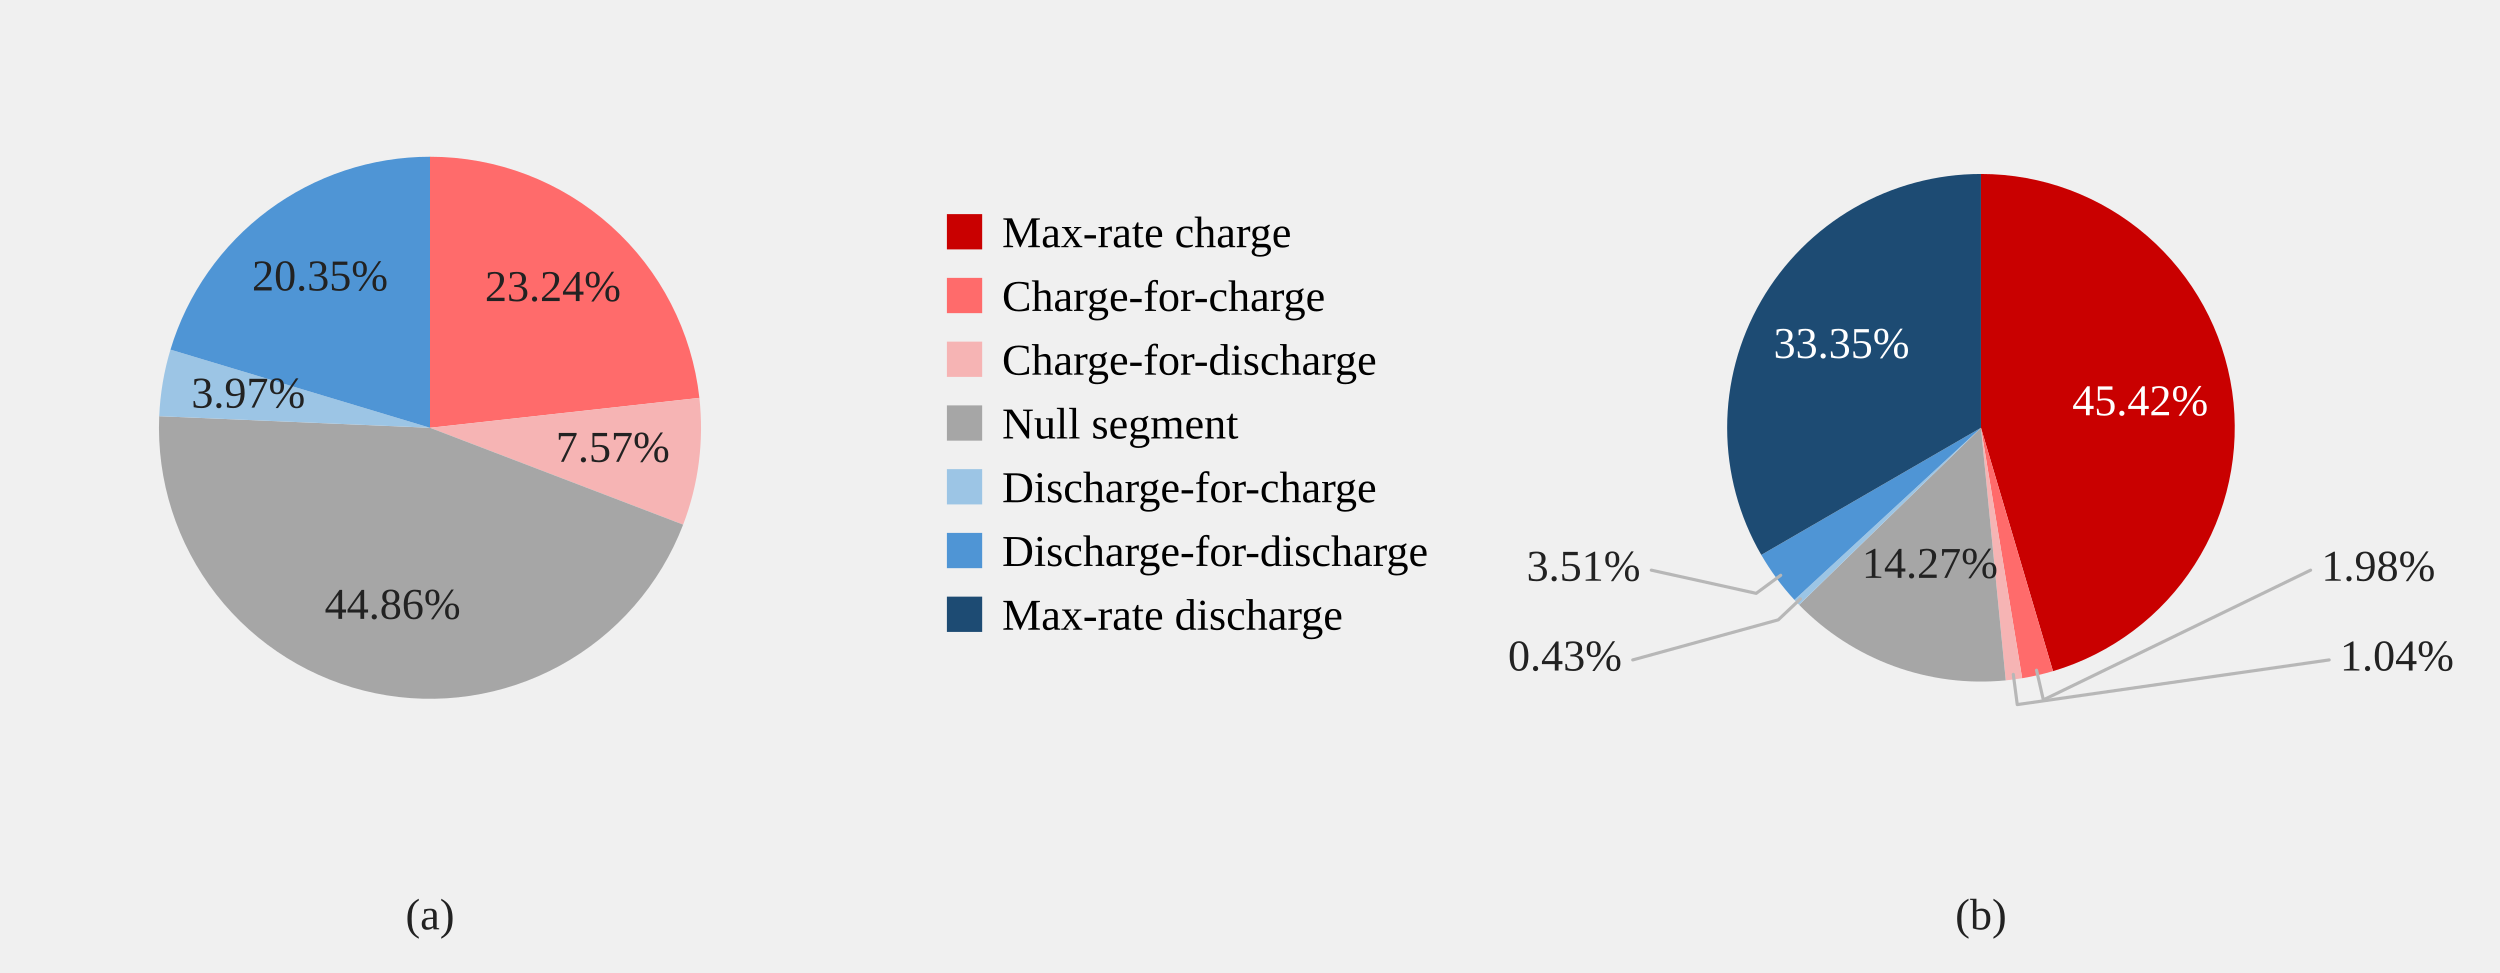
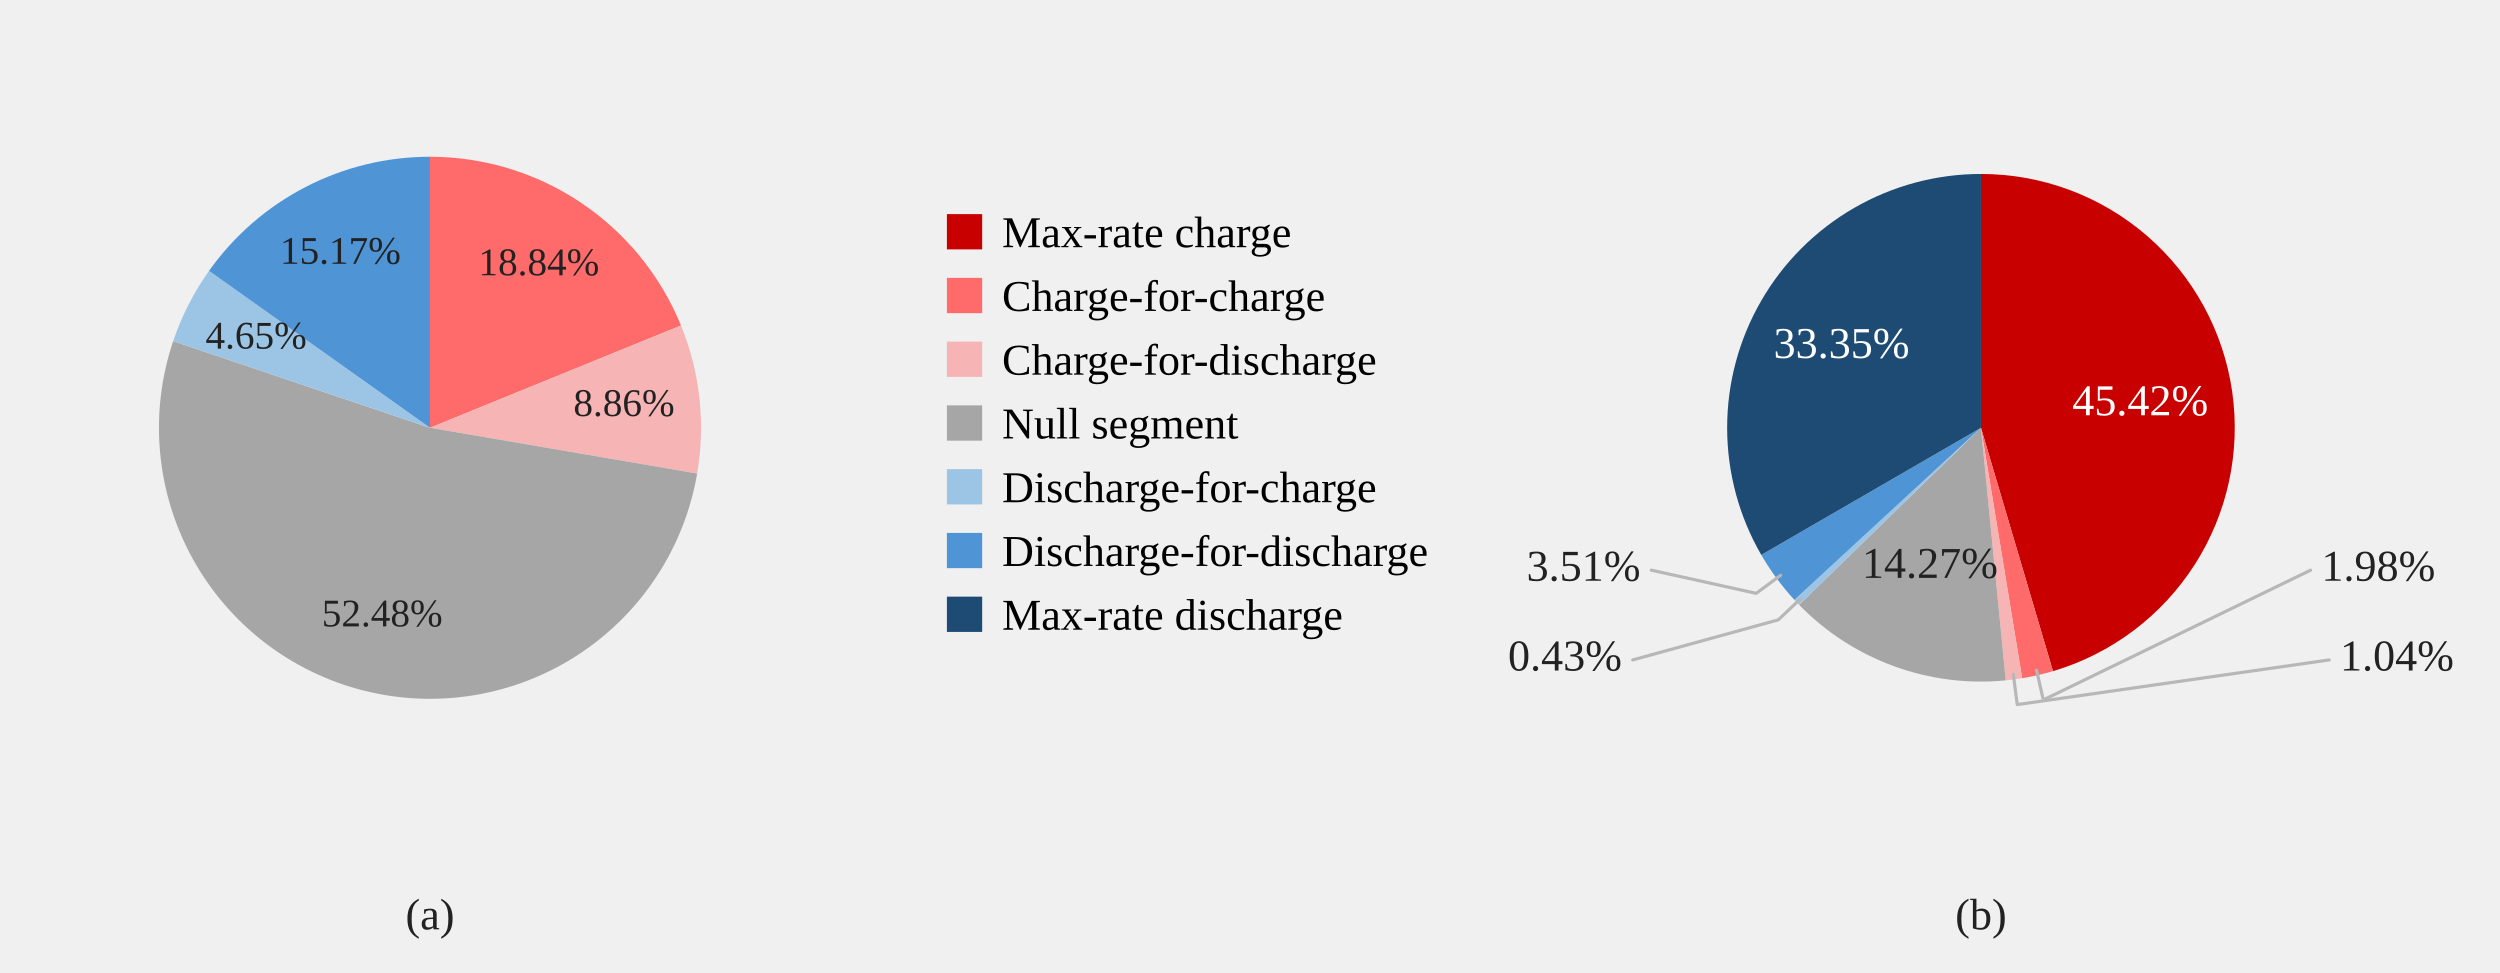
<svg xmlns="http://www.w3.org/2000/svg" xmlns:xlink="http://www.w3.org/1999/xlink" width="510.236pt" height="198.425pt" viewBox="0 0 510.236 198.425" version="1.1">
  <defs>
    <style type="text/css">*{stroke-linejoin: round; stroke-linecap: butt}</style>
  </defs>
  <g id="figure_1">
    <g id="patch_1">
      <path d="M 0 198.425  L 510.236 198.425  L 510.236 0  L 0 0  L 0 198.425  z " style="fill: none" />
    </g>
    <g id="axes_1">
      <g id="patch_2">
-         <path d="M 142.741 81.207  C 141.24 67.679 134.797 55.17 124.656 46.091  C 114.515 37.013 101.371 31.99 87.76 31.99  L 87.76 87.307  z " style="fill: #ff6b6b" />
+         <path d="M 138.987 66.43  C 134.838 56.25 127.747 47.534 118.624 41.4  C 109.501 35.267 98.754 31.99 87.76 31.99  L 87.76 87.307  z " style="fill: #ff6b6b" />
      </g>
      <g id="patch_3">
-         <path d="M 139.425 107.076  C 140.995 102.973 142.07 98.697 142.629 94.34  C 143.187 89.982 143.225 85.574 142.741 81.207  L 87.76 87.307  z " style="fill: #f6b4b4" />
+         <path d="M 142.283 96.651  C 143.151 91.584 143.309 86.42 142.752 81.309  C 142.194 76.199 140.927 71.191 138.987 66.43  L 87.76 87.307  z " style="fill: #f6b4b4" />
      </g>
      <g id="patch_4">
-         <path d="M 32.493 84.945  C 31.933 98.06 36.059 110.956 44.128 121.311  C 52.197 131.665 63.694 138.816 76.549 141.477  C 89.404 144.137 102.795 142.137 114.311 135.836  C 125.828 129.535 134.733 119.336 139.425 107.076  L 87.76 87.307  z " style="fill: #a6a6a6" />
+         <path d="M 35.344 69.626  C 32.907 76.853 31.99 84.506 32.651 92.104  C 33.312 99.701 35.538 107.081 39.187 113.778  C 42.837 120.474 47.832 126.344 53.858 131.018  C 59.885 135.692 66.813 139.07 74.207 140.939  C 81.601 142.807 89.302 143.127 96.826 141.877  C 104.349 140.627 111.533 137.835 117.926 133.676  C 124.319 129.517 129.783 124.08 133.975 117.709  C 138.166 111.338 140.995 104.168 142.283 96.651  L 87.76 87.307  z " style="fill: #a6a6a6" />
      </g>
      <g id="patch_5">
-         <path d="M 34.791 71.362  C 34.127 73.567 33.601 75.811 33.217 78.082  C 32.833 80.352 32.592 82.644 32.493 84.945  L 87.76 87.307  z " style="fill: #9cc5e5" />
+         <path d="M 42.655 55.284  C 41.095 57.48 39.698 59.788 38.475 62.188  C 37.252 64.588 36.205 67.074 35.344 69.626  L 87.76 87.307  z " style="fill: #9cc5e5" />
      </g>
      <g id="patch_6">
-         <path d="M 87.76 31.99  C 75.875 31.99 64.3 35.82 54.76 42.911  C 45.221 50.001 38.217 59.981 34.791 71.362  L 87.76 87.307  z " style="fill: #4f95d5" />
+         <path d="M 87.76 31.99  C 78.929 31.99 70.224 34.104 62.378 38.157  C 54.531 42.209 47.767 48.082 42.655 55.284  L 87.76 87.307  z " style="fill: #4f95d5" />
      </g>
      <g id="text_1">
-         <text style="font-size: 9px; font-family: 'Times New Roman', 'Arial', 'DejaVu Serif'; text-anchor: middle; fill: #222222" x="112.849" y="61.443" transform="rotate(-0 112.8495 61.44258)">23.24%</text>
+         <text style="fill: #222222; font: 8px 'Times New Roman', 'Arial', 'DejaVu Serif'; text-anchor: middle" x="109.982" y="56.176" transform="rotate(-0 109.9823 56.17595)">18.84%</text>
      </g>
      <g id="text_2">
-         <text style="font-size: 9px; font-family: 'Times New Roman', 'Arial', 'DejaVu Serif'; text-anchor: middle; fill: #222222" x="125.071" y="94.252" transform="rotate(-0 125.071 94.25152)">7.57%</text>
+         <text style="fill: #222222; font: 8px 'Times New Roman', 'Arial', 'DejaVu Serif'; text-anchor: middle" x="127.354" y="84.911" transform="rotate(-0 127.3541 84.9107)">8.86%</text>
      </g>
      <g id="text_3">
-         <text style="font-size: 9px; font-family: 'Times New Roman', 'Arial', 'DejaVu Serif'; text-anchor: middle; fill: #222222" x="80.137" y="126.304" transform="rotate(-0 80.1367 126.3045)">44.86%</text>
+         <text style="fill: #222222; font: 8px 'Times New Roman', 'Arial', 'DejaVu Serif'; text-anchor: middle" x="78.002" y="127.844" transform="rotate(-0 78.00199 127.8437)">52.48%</text>
      </g>
      <g id="text_4">
-         <text style="font-size: 9px; font-family: 'Times New Roman', 'Arial', 'DejaVu Serif'; text-anchor: middle; fill: #222222" x="50.671" y="83.196" transform="rotate(-0 50.67116 83.19598)">3.97%</text>
+         <text style="fill: #222222; font: 8px 'Times New Roman', 'Arial', 'DejaVu Serif'; text-anchor: middle" x="52.275" y="71.143" transform="rotate(-0 52.27489 71.14292)">4.65%</text>
      </g>
      <g id="text_5">
-         <text style="font-size: 9px; font-family: 'Times New Roman', 'Arial', 'DejaVu Serif'; text-anchor: middle; fill: #222222" x="65.32" y="59.28" transform="rotate(-0 65.32036 59.27968)">20.35%</text>
+         <text style="fill: #222222; font: 8px 'Times New Roman', 'Arial', 'DejaVu Serif'; text-anchor: middle" x="69.485" y="53.841" transform="rotate(-0 69.48472 53.84079)">15.17%</text>
      </g>
    </g>
    <g id="axes_2">
      <g id="legend_1">
        <g id="line2d_1">
          <defs>
-             <path id="m7dfa052b78" d="M -3.6 3.6  L 3.6 3.6  L 3.6 -3.6  L -3.6 -3.6  z " style="stroke: #000000; stroke-opacity: 0; stroke-linejoin: miter" />
+             <path id="m24b1b817b1" d="M -3.6 3.6  L 3.6 3.6  L 3.6 -3.6  L -3.6 -3.6  z " style="stroke: #000000; stroke-opacity: 0; stroke-linejoin: miter" />
          </defs>
          <g>
-             <use xlink:href="#m7dfa052b78" x="196.856" y="47.3" style="fill: #c90000; stroke: #000000; stroke-opacity: 0; stroke-linejoin: miter" />
+             <use xlink:href="#m24b1b817b1" x="196.856" y="47.3" style="fill: #c90000; stroke: #000000; stroke-opacity: 0; stroke-linejoin: miter" />
          </g>
        </g>
        <g id="text_6">
-           <text style="font-size: 9px; font-family: 'Times New Roman', 'Arial', 'DejaVu Serif'; text-anchor: start" x="204.506" y="50.45" transform="rotate(-0 204.506 50.44998)">Max-rate charge</text>
+           <text style="font: 9px 'Times New Roman', 'Arial', 'DejaVu Serif'; text-anchor: start" x="204.506" y="50.45" transform="rotate(-0 204.506 50.44998)">Max-rate charge</text>
        </g>
        <g id="line2d_2">
          <defs>
-             <path id="m78c4869f33" d="M -3.6 3.6  L 3.6 3.6  L 3.6 -3.6  L -3.6 -3.6  z " style="stroke: #000000; stroke-opacity: 0; stroke-linejoin: miter" />
+             <path id="m9019ed28ed" d="M -3.6 3.6  L 3.6 3.6  L 3.6 -3.6  L -3.6 -3.6  z " style="stroke: #000000; stroke-opacity: 0; stroke-linejoin: miter" />
          </defs>
          <g>
-             <use xlink:href="#m78c4869f33" x="196.856" y="60.312" style="fill: #ff6b6b; stroke: #000000; stroke-opacity: 0; stroke-linejoin: miter" />
+             <use xlink:href="#m9019ed28ed" x="196.856" y="60.312" style="fill: #ff6b6b; stroke: #000000; stroke-opacity: 0; stroke-linejoin: miter" />
          </g>
        </g>
        <g id="text_7">
-           <text style="font-size: 9px; font-family: 'Times New Roman', 'Arial', 'DejaVu Serif'; text-anchor: start" x="204.506" y="63.462" transform="rotate(-0 204.506 63.46201)">Charge-for-charge</text>
+           <text style="font: 9px 'Times New Roman', 'Arial', 'DejaVu Serif'; text-anchor: start" x="204.506" y="63.462" transform="rotate(-0 204.506 63.46201)">Charge-for-charge</text>
        </g>
        <g id="line2d_3">
          <defs>
-             <path id="m1adae17357" d="M -3.6 3.6  L 3.6 3.6  L 3.6 -3.6  L -3.6 -3.6  z " style="stroke: #000000; stroke-opacity: 0; stroke-linejoin: miter" />
+             <path id="mbe42a69f0c" d="M -3.6 3.6  L 3.6 3.6  L 3.6 -3.6  L -3.6 -3.6  z " style="stroke: #000000; stroke-opacity: 0; stroke-linejoin: miter" />
          </defs>
          <g>
-             <use xlink:href="#m1adae17357" x="196.856" y="73.324" style="fill: #f6b4b4; stroke: #000000; stroke-opacity: 0; stroke-linejoin: miter" />
+             <use xlink:href="#mbe42a69f0c" x="196.856" y="73.324" style="fill: #f6b4b4; stroke: #000000; stroke-opacity: 0; stroke-linejoin: miter" />
          </g>
        </g>
        <g id="text_8">
-           <text style="font-size: 9px; font-family: 'Times New Roman', 'Arial', 'DejaVu Serif'; text-anchor: start" x="204.506" y="76.474" transform="rotate(-0 204.506 76.47404)">Charge-for-discharge</text>
+           <text style="font: 9px 'Times New Roman', 'Arial', 'DejaVu Serif'; text-anchor: start" x="204.506" y="76.474" transform="rotate(-0 204.506 76.47404)">Charge-for-discharge</text>
        </g>
        <g id="line2d_4">
          <defs>
-             <path id="m31d0a23516" d="M -3.6 3.6  L 3.6 3.6  L 3.6 -3.6  L -3.6 -3.6  z " style="stroke: #000000; stroke-opacity: 0; stroke-linejoin: miter" />
+             <path id="m3e7826813b" d="M -3.6 3.6  L 3.6 3.6  L 3.6 -3.6  L -3.6 -3.6  z " style="stroke: #000000; stroke-opacity: 0; stroke-linejoin: miter" />
          </defs>
          <g>
-             <use xlink:href="#m31d0a23516" x="196.856" y="86.336" style="fill: #a6a6a6; stroke: #000000; stroke-opacity: 0; stroke-linejoin: miter" />
+             <use xlink:href="#m3e7826813b" x="196.856" y="86.336" style="fill: #a6a6a6; stroke: #000000; stroke-opacity: 0; stroke-linejoin: miter" />
          </g>
        </g>
        <g id="text_9">
-           <text style="font-size: 9px; font-family: 'Times New Roman', 'Arial', 'DejaVu Serif'; text-anchor: start" x="204.506" y="89.486" transform="rotate(-0 204.506 89.48607)">Null segment</text>
+           <text style="font: 9px 'Times New Roman', 'Arial', 'DejaVu Serif'; text-anchor: start" x="204.506" y="89.486" transform="rotate(-0 204.506 89.48607)">Null segment</text>
        </g>
        <g id="line2d_5">
          <defs>
-             <path id="m374600fd3e" d="M -3.6 3.6  L 3.6 3.6  L 3.6 -3.6  L -3.6 -3.6  z " style="stroke: #000000; stroke-opacity: 0; stroke-linejoin: miter" />
+             <path id="mb1ede0df69" d="M -3.6 3.6  L 3.6 3.6  L 3.6 -3.6  L -3.6 -3.6  z " style="stroke: #000000; stroke-opacity: 0; stroke-linejoin: miter" />
          </defs>
          <g>
-             <use xlink:href="#m374600fd3e" x="196.856" y="99.348" style="fill: #9cc5e5; stroke: #000000; stroke-opacity: 0; stroke-linejoin: miter" />
+             <use xlink:href="#mb1ede0df69" x="196.856" y="99.348" style="fill: #9cc5e5; stroke: #000000; stroke-opacity: 0; stroke-linejoin: miter" />
          </g>
        </g>
        <g id="text_10">
-           <text style="font-size: 9px; font-family: 'Times New Roman', 'Arial', 'DejaVu Serif'; text-anchor: start" x="204.506" y="102.498" transform="rotate(-0 204.506 102.4981)">Discharge-for-charge</text>
+           <text style="font: 9px 'Times New Roman', 'Arial', 'DejaVu Serif'; text-anchor: start" x="204.506" y="102.498" transform="rotate(-0 204.506 102.4981)">Discharge-for-charge</text>
        </g>
        <g id="line2d_6">
          <defs>
-             <path id="m7965ae0ca9" d="M -3.6 3.6  L 3.6 3.6  L 3.6 -3.6  L -3.6 -3.6  z " style="stroke: #000000; stroke-opacity: 0; stroke-linejoin: miter" />
+             <path id="m26c6527e39" d="M -3.6 3.6  L 3.6 3.6  L 3.6 -3.6  L -3.6 -3.6  z " style="stroke: #000000; stroke-opacity: 0; stroke-linejoin: miter" />
          </defs>
          <g>
-             <use xlink:href="#m7965ae0ca9" x="196.856" y="112.36" style="fill: #4f95d5; stroke: #000000; stroke-opacity: 0; stroke-linejoin: miter" />
+             <use xlink:href="#m26c6527e39" x="196.856" y="112.36" style="fill: #4f95d5; stroke: #000000; stroke-opacity: 0; stroke-linejoin: miter" />
          </g>
        </g>
        <g id="text_11">
-           <text style="font-size: 9px; font-family: 'Times New Roman', 'Arial', 'DejaVu Serif'; text-anchor: start" x="204.506" y="115.51" transform="rotate(-0 204.506 115.5101)">Discharge-for-discharge</text>
+           <text style="font: 9px 'Times New Roman', 'Arial', 'DejaVu Serif'; text-anchor: start" x="204.506" y="115.51" transform="rotate(-0 204.506 115.5101)">Discharge-for-discharge</text>
        </g>
        <g id="line2d_7">
          <defs>
-             <path id="m291b64cfae" d="M -3.6 3.6  L 3.6 3.6  L 3.6 -3.6  L -3.6 -3.6  z " style="stroke: #000000; stroke-opacity: 0; stroke-linejoin: miter" />
+             <path id="m433387796b" d="M -3.6 3.6  L 3.6 3.6  L 3.6 -3.6  L -3.6 -3.6  z " style="stroke: #000000; stroke-opacity: 0; stroke-linejoin: miter" />
          </defs>
          <g>
-             <use xlink:href="#m291b64cfae" x="196.856" y="125.372" style="fill: #1d4b73; stroke: #000000; stroke-opacity: 0; stroke-linejoin: miter" />
+             <use xlink:href="#m433387796b" x="196.856" y="125.372" style="fill: #1d4b73; stroke: #000000; stroke-opacity: 0; stroke-linejoin: miter" />
          </g>
        </g>
        <g id="text_12">
-           <text style="font-size: 9px; font-family: 'Times New Roman', 'Arial', 'DejaVu Serif'; text-anchor: start" x="204.506" y="128.522" transform="rotate(-0 204.506 128.5222)">Max-rate discharge</text>
+           <text style="font: 9px 'Times New Roman', 'Arial', 'DejaVu Serif'; text-anchor: start" x="204.506" y="128.522" transform="rotate(-0 204.506 128.5222)">Max-rate discharge</text>
        </g>
      </g>
    </g>
    <g id="axes_3">
      <g id="patch_7">
        <path d="M 419 136.979  C 430.937 133.447 441.21 125.727 447.923 115.244  C 454.637 104.761 457.352 92.201 455.568 79.881  C 453.783 67.561 447.616 56.288 438.204 48.141  C 428.791 39.994 416.751 35.506 404.302 35.506  L 404.302 87.307  z " style="fill: #c90000" />
      </g>
      <g id="patch_8">
        <path d="M 412.709 138.421  C 413.771 138.246 414.828 138.039 415.877 137.798  C 416.926 137.558 417.968 137.284 419 136.979  L 404.302 87.307  z " style="fill: #ff6b6b" />
      </g>
      <g id="patch_9">
        <path d="M 409.361 138.86  C 409.921 138.805 410.48 138.741 411.039 138.668  C 411.597 138.595 412.154 138.513 412.709 138.421  L 404.302 87.307  z " style="fill: #f6b4b4" />
      </g>
      <g id="patch_10">
        <path d="M 367.185 123.441  C 372.607 129.011 379.214 133.289 386.515 135.958  C 393.816 138.628 401.624 139.62 409.361 138.86  L 404.302 87.307  z " style="fill: #a6a6a6" />
      </g>
      <g id="patch_11">
        <path d="M 366.228 122.431  C 366.385 122.602 366.543 122.771 366.703 122.939  C 366.862 123.108 367.023 123.275 367.185 123.441  L 404.302 87.307  z " style="fill: #9cc5e5" />
      </g>
      <g id="patch_12">
        <path d="M 359.466 113.251  C 360.42 114.899 361.464 116.494 362.593 118.028  C 363.723 119.561 364.936 121.031 366.228 122.431  L 404.302 87.307  z " style="fill: #4f95d5" />
      </g>
      <g id="patch_13">
        <path d="M 404.302 35.506  C 395.205 35.506 386.267 37.902 378.391 42.452  C 370.514 47.003 363.973 53.548 359.429 61.428  C 354.884 69.308 352.494 78.248 352.501 87.344  C 352.508 96.441 354.91 105.377 359.466 113.251  L 404.302 87.307  z " style="fill: #1d4b73" />
      </g>
      <g id="line2d_8">
        <path d="M 415.646 136.788  L 417.035 142.847  L 471.58 116.366  " style="fill: none; stroke: #b7b7b7; stroke-width: 0.65; stroke-linecap: round" />
      </g>
      <g id="line2d_9">
        <path d="M 410.904 137.641  L 411.712 143.804  L 475.37 134.686  " style="fill: none; stroke: #b7b7b7; stroke-width: 0.65; stroke-linecap: round" />
      </g>
      <g id="line2d_10">
        <path d="M 367.455 122.227  L 362.943 126.502  L 333.234 134.686  " style="fill: none; stroke: #b7b7b7; stroke-width: 0.65; stroke-linecap: round" />
      </g>
      <g id="line2d_11">
        <path d="M 363.428 117.413  L 358.423 121.1  L 337.024 116.366  " style="fill: none; stroke: #b7b7b7; stroke-width: 0.65; stroke-linecap: round" />
      </g>
      <g id="text_13">
-         <text style="font-size: 9px; font-family: 'Times New Roman', 'Arial', 'DejaVu Serif'; text-anchor: start; fill: #222222" x="473.791" y="118.528" transform="rotate(-0 473.7909 118.5282)">1.98%</text>
+         <text style="fill: #222222; font: 9px 'Times New Roman', 'Arial', 'DejaVu Serif'; text-anchor: start" x="473.791" y="118.528" transform="rotate(-0 473.7909 118.5282)">1.98%</text>
      </g>
      <g id="text_14">
-         <text style="font-size: 9px; font-family: 'Times New Roman', 'Arial', 'DejaVu Serif'; text-anchor: start; fill: #222222" x="477.581" y="136.848" transform="rotate(-0 477.5812 136.8481)">1.04%</text>
+         <text style="fill: #222222; font: 9px 'Times New Roman', 'Arial', 'DejaVu Serif'; text-anchor: start" x="477.581" y="136.848" transform="rotate(-0 477.5812 136.8481)">1.04%</text>
      </g>
      <g id="text_15">
-         <text style="font-size: 9px; font-family: 'Times New Roman', 'Arial', 'DejaVu Serif'; text-anchor: end; fill: #222222" x="331.023" y="136.848" transform="rotate(-0 331.0225 136.8481)">0.43%</text>
+         <text style="fill: #222222; font: 9px 'Times New Roman', 'Arial', 'DejaVu Serif'; text-anchor: end" x="331.023" y="136.848" transform="rotate(-0 331.0225 136.8481)">0.43%</text>
      </g>
      <g id="text_16">
-         <text style="font-size: 9px; font-family: 'Times New Roman', 'Arial', 'DejaVu Serif'; text-anchor: end; fill: #222222" x="334.813" y="118.528" transform="rotate(-0 334.8128 118.5282)">3.51%</text>
+         <text style="fill: #222222; font: 9px 'Times New Roman', 'Arial', 'DejaVu Serif'; text-anchor: end" x="334.813" y="118.528" transform="rotate(-0 334.8128 118.5282)">3.51%</text>
      </g>
      <g id="text_17">
-         <text style="font-size: 9px; font-family: 'Times New Roman', 'Arial', 'DejaVu Serif'; text-anchor: middle; fill: #ffffff" x="436.812" y="84.76" transform="rotate(-0 436.812 84.76023)">45.42%</text>
+         <text style="fill: #ffffff; font: 9px 'Times New Roman', 'Arial', 'DejaVu Serif'; text-anchor: middle" x="436.812" y="84.76" transform="rotate(-0 436.812 84.76023)">45.42%</text>
      </g>
      <g id="text_18">
-         <text style="font-size: 9px; font-family: 'Times New Roman', 'Arial', 'DejaVu Serif'; text-anchor: middle; fill: #222222" x="393.89" y="117.948" transform="rotate(-0 393.89 117.9481)">14.27%</text>
+         <text style="fill: #222222; font: 9px 'Times New Roman', 'Arial', 'DejaVu Serif'; text-anchor: middle" x="393.89" y="117.948" transform="rotate(-0 393.89 117.9481)">14.27%</text>
      </g>
      <g id="text_19">
-         <text style="font-size: 9px; font-family: 'Times New Roman', 'Arial', 'DejaVu Serif'; text-anchor: middle; fill: #ffffff" x="375.846" y="73.058" transform="rotate(-0 375.8456 73.05816)">33.35%</text>
+         <text style="fill: #ffffff; font: 9px 'Times New Roman', 'Arial', 'DejaVu Serif'; text-anchor: middle" x="375.846" y="73.058" transform="rotate(-0 375.8456 73.05816)">33.35%</text>
      </g>
    </g>
    <g id="text_20">
-       <text style="font-size: 9px; font-family: 'Times New Roman', 'Arial', 'DejaVu Serif'; text-anchor: middle; fill: #222222" x="87.76" y="189.674" transform="rotate(-0 87.76031 189.6739)">(a)</text>
+       <text style="fill: #222222; font: 9px 'Times New Roman', 'Arial', 'DejaVu Serif'; text-anchor: middle" x="87.76" y="189.674" transform="rotate(-0 87.76031 189.6739)">(a)</text>
    </g>
    <g id="text_21">
-       <text style="font-size: 9px; font-family: 'Times New Roman', 'Arial', 'DejaVu Serif'; text-anchor: middle; fill: #222222" x="404.302" y="189.674" transform="rotate(-0 404.3019 189.6739)">(b)</text>
+       <text style="fill: #222222; font: 9px 'Times New Roman', 'Arial', 'DejaVu Serif'; text-anchor: middle" x="404.302" y="189.674" transform="rotate(-0 404.3019 189.6739)">(b)</text>
    </g>
  </g>
</svg>
